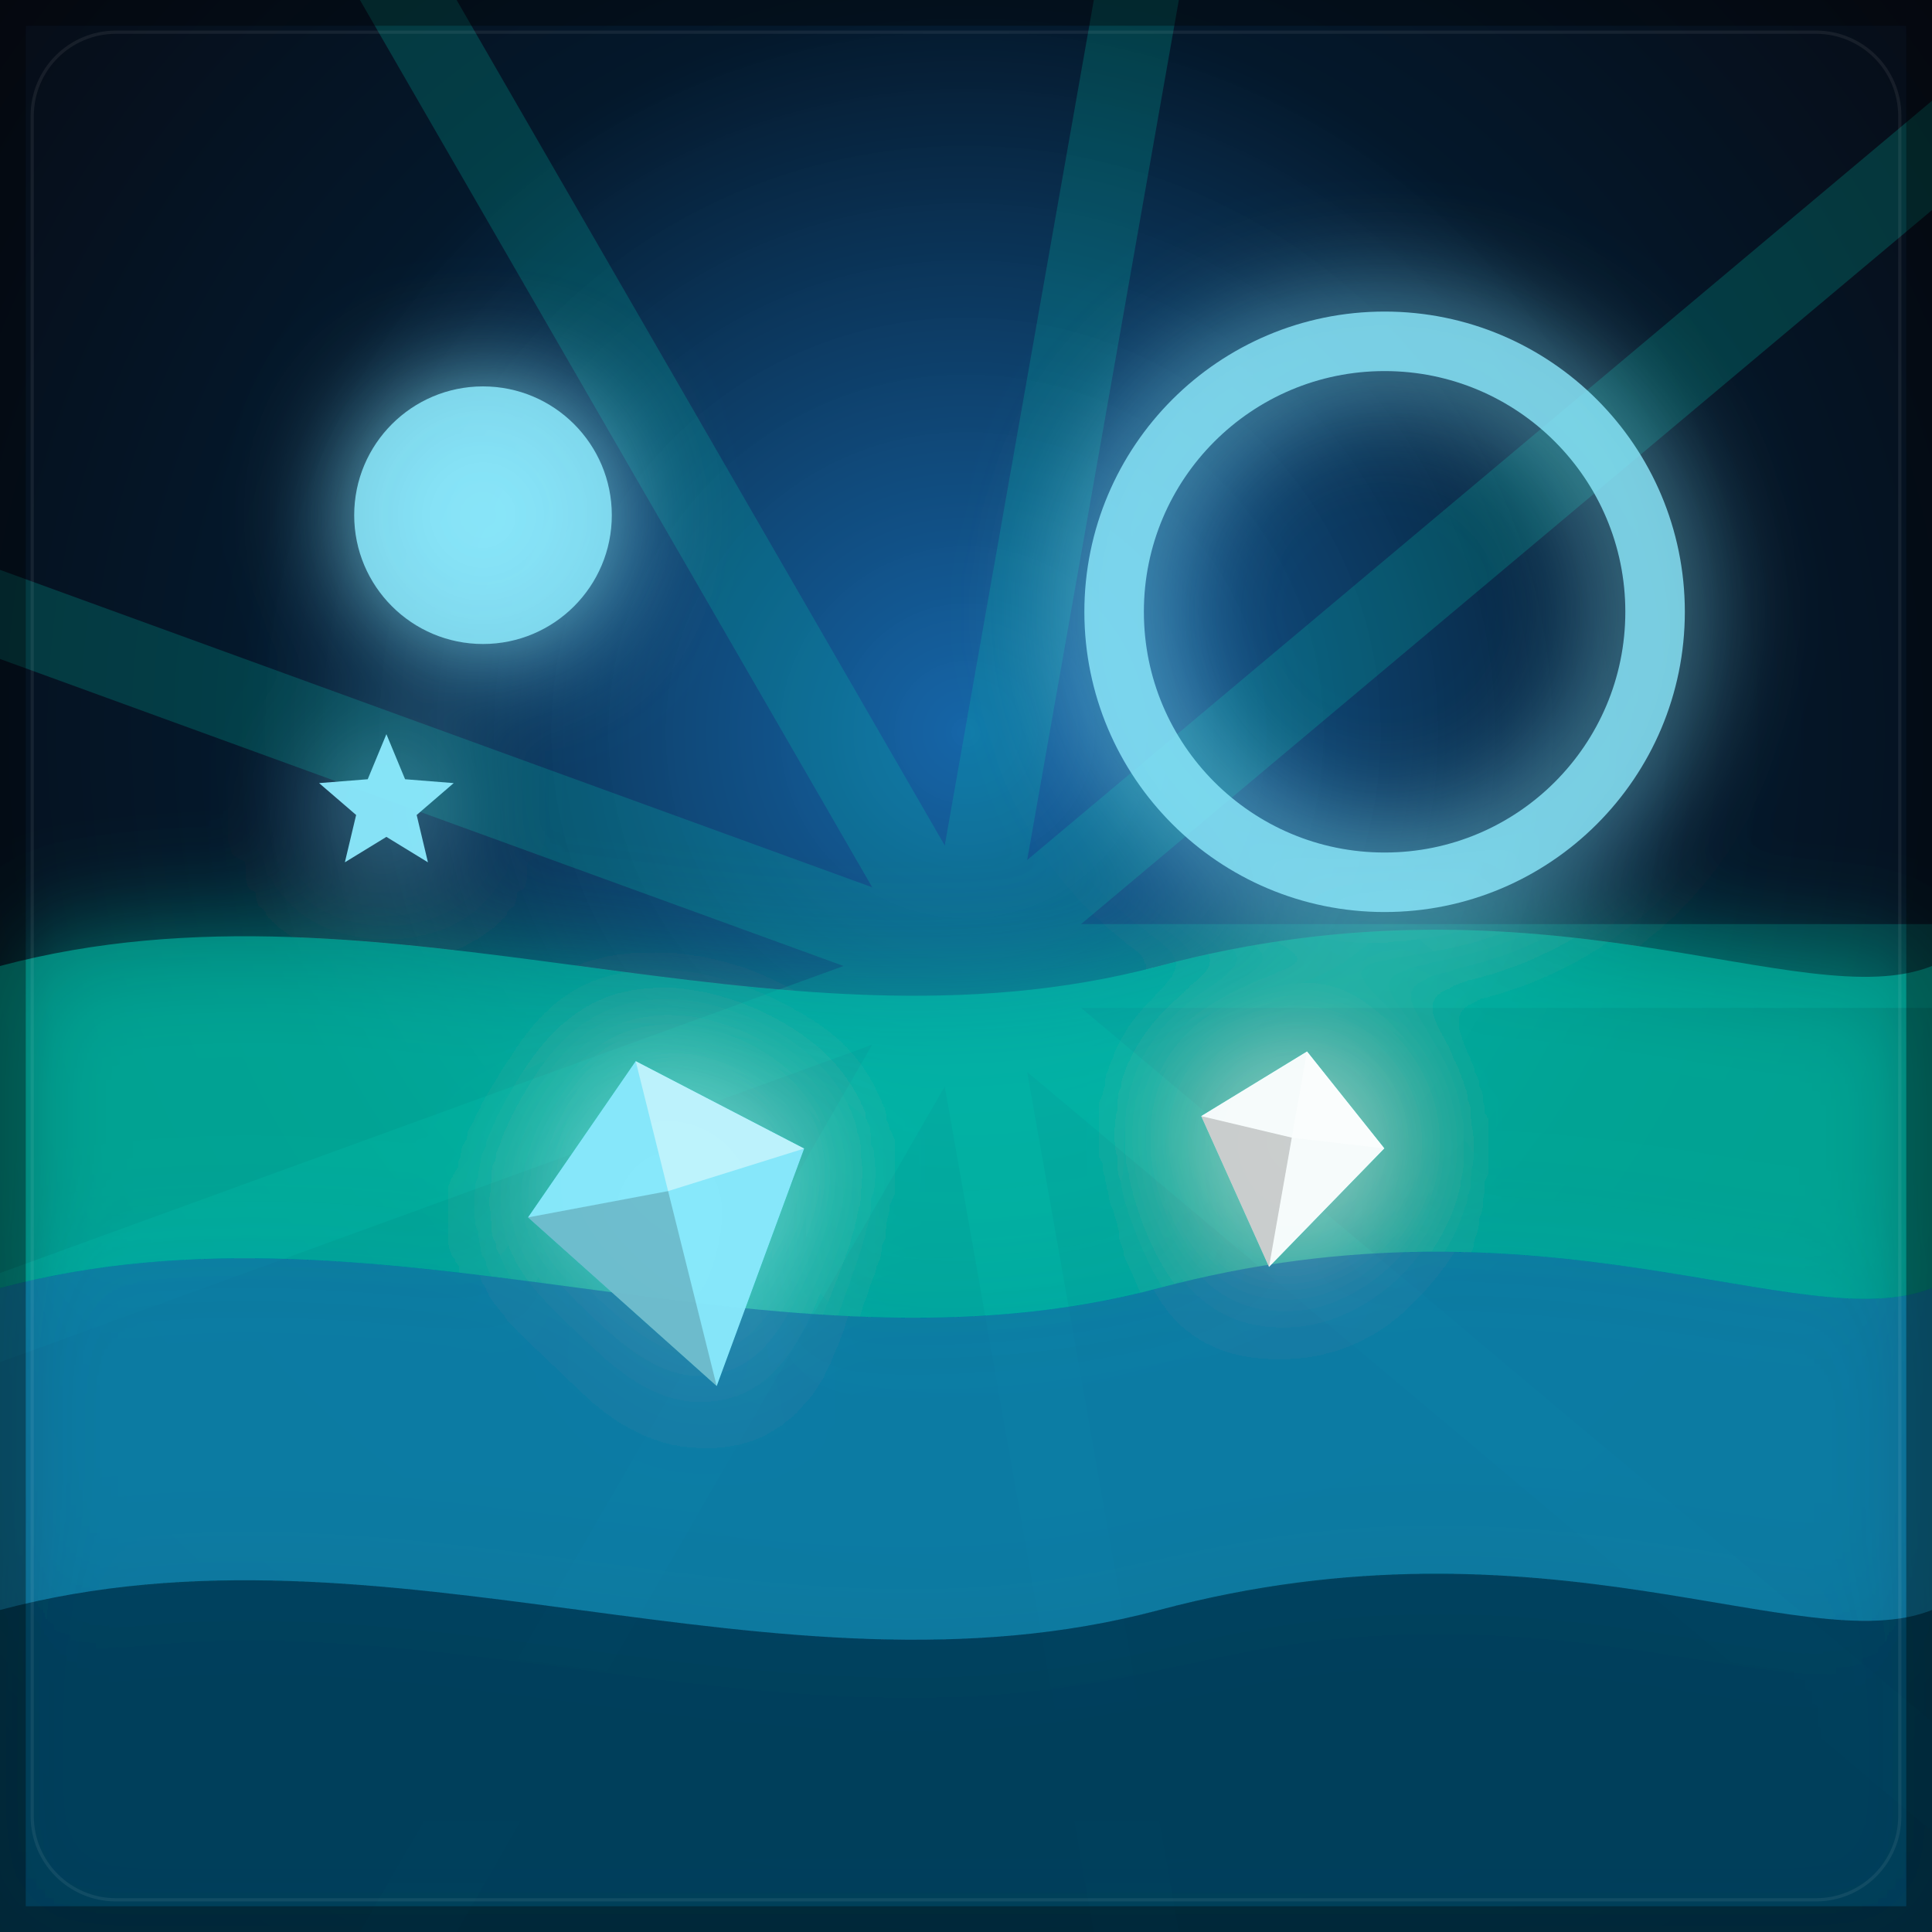
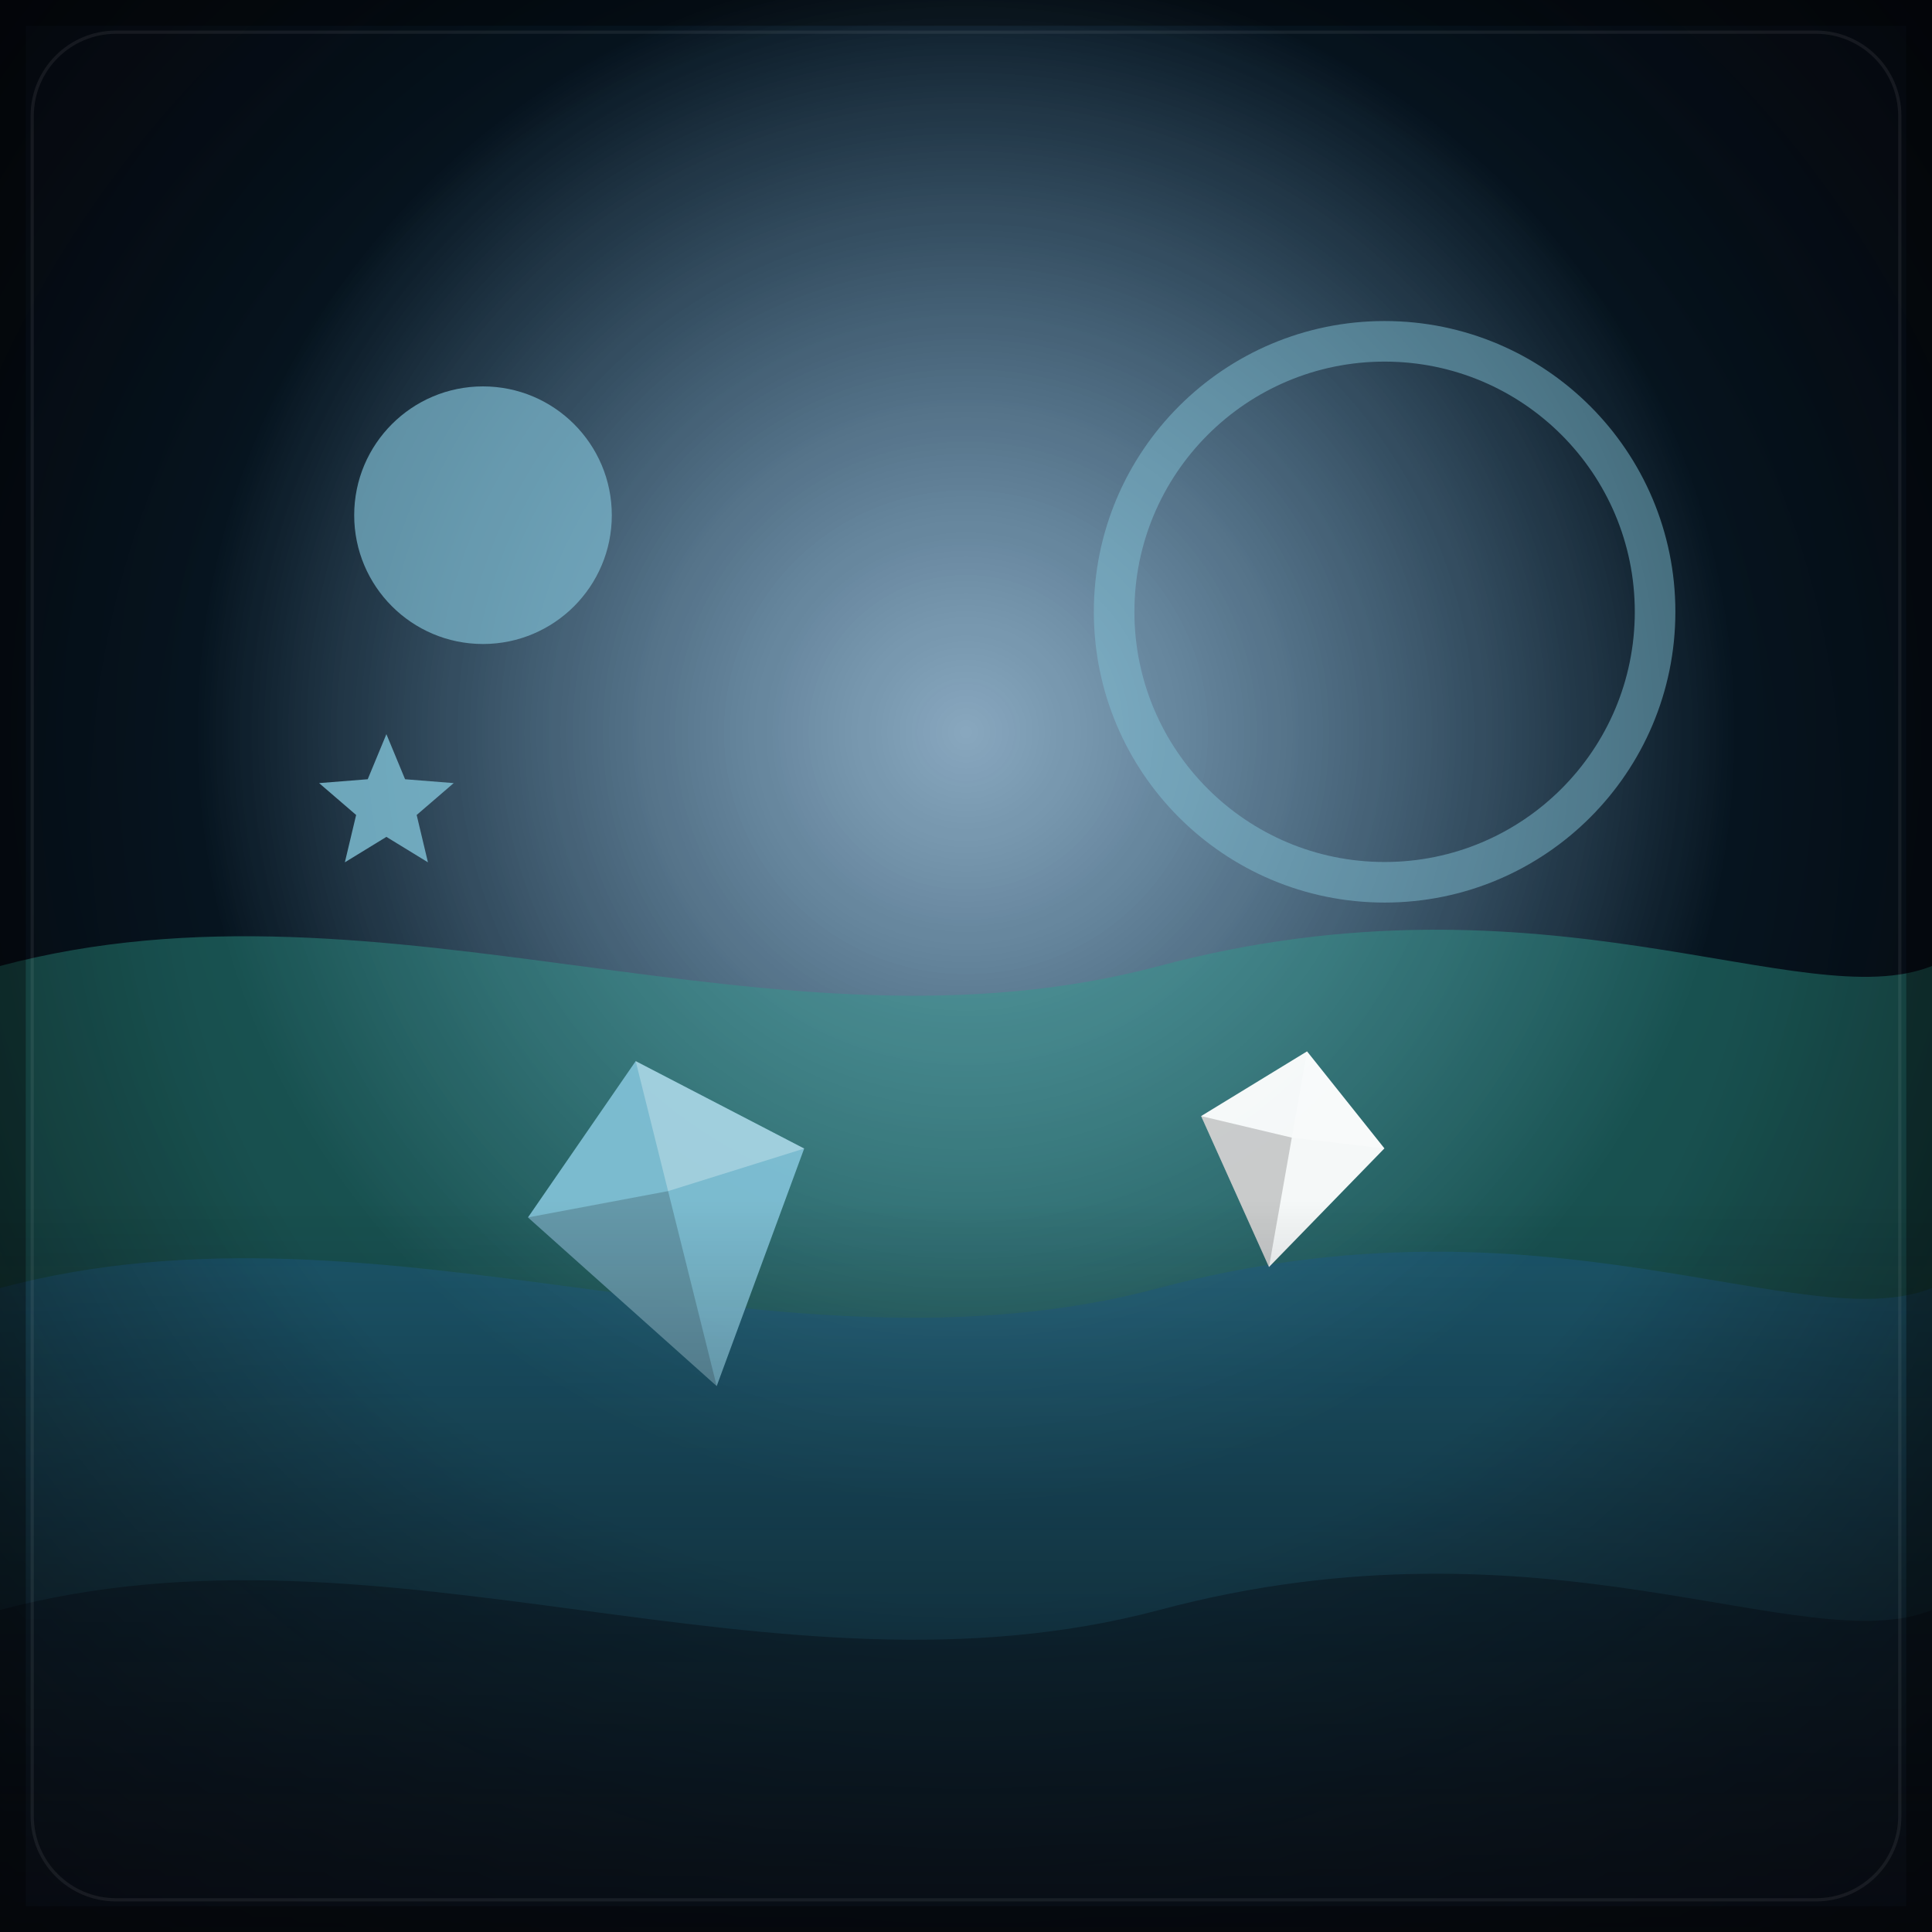
<svg xmlns="http://www.w3.org/2000/svg" viewBox="0 0 600 600" width="600" height="600" role="img" aria-label="big-atlantis-frenzy">
  <defs>
    <radialGradient id="bg" cx="50%" cy="38%" r="72%">
-       <stop offset="0%" stop-color="#0B5FA5" stop-opacity="0.95" />
-       <stop offset="52%" stop-color="#04182B" />
+       <stop offset="0%" stop-color="#1F5E8C" stop-opacity="0.5" />
+       <stop offset="55%" stop-color="#06141F" />
      <stop offset="100%" stop-color="#08080F" />
    </radialGradient>
    <linearGradient id="coinGrad" x1="0" y1="0" x2="0" y2="1">
-       <stop offset="0%" stop-color="#8BE9FD" />
-       <stop offset="100%" stop-color="#0B5FA5" />
+       <stop offset="0%" stop-color="#7FBFD4" />
+       <stop offset="100%" stop-color="#1F5E8C" />
    </linearGradient>
    <linearGradient id="pyramidGrad" x1="0" y1="0" x2="0" y2="1">
-       <stop offset="0%" stop-color="#8BE9FD" />
-       <stop offset="100%" stop-color="#0B5FA5" />
+       <stop offset="0%" stop-color="#7FBFD4" />
+       <stop offset="100%" stop-color="#1F5E8C" />
    </linearGradient>
    <linearGradient id="flameGrad" x1="0" y1="1" x2="0" y2="0">
-       <stop offset="0%" stop-color="#0B5FA5" />
-       <stop offset="100%" stop-color="#00C6AE" />
+       <stop offset="0%" stop-color="#1F5E8C" />
+       <stop offset="100%" stop-color="#2E9C8C" />
    </linearGradient>
-     <filter id="glow" x="-30%" y="-30%" width="160%" height="160%">
-       <feGaussianBlur stdDeviation="18" result="b" />
-       <feMerge>
-         <feMergeNode in="b" />
-         <feMergeNode in="SourceGraphic" />
-       </feMerge>
-     </filter>
+     <radialGradient id="vig" cx="50%" cy="42%" r="78%">
+       <stop offset="52%" stop-color="#000000" stop-opacity="0" />
+       <stop offset="100%" stop-color="#05050A" stop-opacity="0.72" />
+     </radialGradient>
+     <linearGradient id="foot" x1="0" y1="0" x2="0" y2="1">
+       <stop offset="62%" stop-color="#07070D" stop-opacity="0" />
+       <stop offset="100%" stop-color="#07070D" stop-opacity="0.8" />
+     </linearGradient>
  </defs>
  <rect width="600" height="600" fill="url(#bg)" />
-   <g opacity="0.22">
-     <path d="M300 300 L760 300" stroke="#00C6AE" stroke-width="26" stroke-linecap="round" />
-     <path d="M300 300 L652.38 595.682" stroke="#00C6AE" stroke-width="26" stroke-linecap="round" />
-     <path d="M300 300 L379.878 753.012" stroke="#00C6AE" stroke-width="26" stroke-linecap="round" />
-     <path d="M300 300 L70 698.372" stroke="#00C6AE" stroke-width="26" stroke-linecap="round" />
-     <path d="M300 300 L-132.259 457.329" stroke="#00C6AE" stroke-width="26" stroke-linecap="round" />
-     <path d="M300 300 L-132.259 142.671" stroke="#00C6AE" stroke-width="26" stroke-linecap="round" />
-     <path d="M300 300 L70 -98.372" stroke="#00C6AE" stroke-width="26" stroke-linecap="round" />
-     <path d="M300 300 L379.878 -153.012" stroke="#00C6AE" stroke-width="26" stroke-linecap="round" />
-     <path d="M300 300 L652.38 4.318" stroke="#00C6AE" stroke-width="26" stroke-linecap="round" />
-   </g>
-   <g filter="url(#glow)">
-     <path d="M0 300 C 120 268, 240 332, 360 300 C 480 268, 560 316, 600 300 L600 600 L0 600 Z" fill="#00C6AE" opacity="0.55" />
-     <path d="M0 400 C 120 368, 240 432, 360 400 C 480 368, 560 416, 600 400 L600 600 L0 600 Z" fill="#0B5FA5" opacity="0.55" />
-     <path d="M0 500 C 120 468, 240 532, 360 500 C 480 468, 560 516, 600 500 L600 600 L0 600 Z" fill="#04182B" opacity="0.55" />
-     <circle cx="430" cy="190" r="84" fill="none" stroke="#8BE9FD" stroke-width="18.48" opacity="0.8" />
-     <circle cx="150" cy="160" r="40" fill="#8BE9FD" opacity="0.85" />
+   <g>
+     <path d="M0 300 C 120 268, 240 332, 360 300 C 480 268, 560 316, 600 300 L600 600 L0 600 Z" fill="#2E9C8C" opacity="0.45" />
+     <path d="M0 400 C 120 368, 240 432, 360 400 C 480 368, 560 416, 600 400 L600 600 L0 600 Z" fill="#1F5E8C" opacity="0.45" />
+     <path d="M0 500 C 120 468, 240 532, 360 500 C 480 468, 560 516, 600 500 L600 600 L0 600 Z" fill="#06141F" opacity="0.45" />
+     <circle cx="430" cy="190" r="84" fill="none" stroke="#7FBFD4" stroke-width="12.6" opacity="0.5" />
+     <circle cx="150" cy="160" r="40" fill="#7FBFD4" opacity="0.68" />
    <g transform="translate(210 380) rotate(-14)">
-       <path d="M0 -52 L44.2 -13 L0 52 L-44.2 -13 Z" fill="#8BE9FD" opacity="0.95" />
-       <path d="M0 -52 L44.2 -13 L0 -10.4 Z" fill="#ffffff" opacity="0.45" />
+       <path d="M0 -52 L44.2 -13 L0 52 L-44.2 -13 Z" fill="#7FBFD4" opacity="0.95" />
+       <path d="M0 -52 L44.2 -13 L0 -10.4 Z" fill="#ffffff" opacity="0.28" />
      <path d="M-44.2 -13 L0 -10.4 L0 52 Z" fill="#000000" opacity="0.18" />
    </g>
    <g transform="translate(400 360) rotate(10)">
      <path d="M0 -34 L28.9 -8.5 L0 34 L-28.9 -8.5 Z" fill="#fff" opacity="0.95" />
-       <path d="M0 -34 L28.9 -8.5 L0 -6.8 Z" fill="#ffffff" opacity="0.45" />
+       <path d="M0 -34 L28.9 -8.5 L0 -6.8 Z" fill="#ffffff" opacity="0.28" />
      <path d="M-28.9 -8.5 L0 -6.8 L0 34 Z" fill="#000000" opacity="0.18" />
    </g>
-     <path transform="translate(120 250)" d="M0.0 -22.0 L5.8 -8.0 L20.9 -6.8 L9.4 3.1 L12.9 17.8 L0.0 9.9 L-12.9 17.8 L-9.4 3.1 L-20.9 -6.8 L-5.8 -8.0 Z" fill="#8BE9FD" opacity="0.95" />
+     <path transform="translate(120 250)" d="M0.0 -22.0 L5.8 -8.0 L20.9 -6.8 L9.4 3.1 L12.9 17.8 L0.0 9.9 L-12.9 17.8 L-9.4 3.1 L-20.9 -6.8 L-5.8 -8.0 Z" fill="#7FBFD4" opacity="0.82" />
  </g>
+   <rect width="600" height="600" fill="url(#vig)" />
+   <rect width="600" height="600" fill="url(#foot)" />
  <rect x="10" y="10" width="580" height="580" rx="26" fill="none" stroke="#ffffff" stroke-opacity="0.07" />
  <rect width="600" height="600" fill="none" stroke="#000" stroke-opacity="0.35" stroke-width="16" />
</svg>
